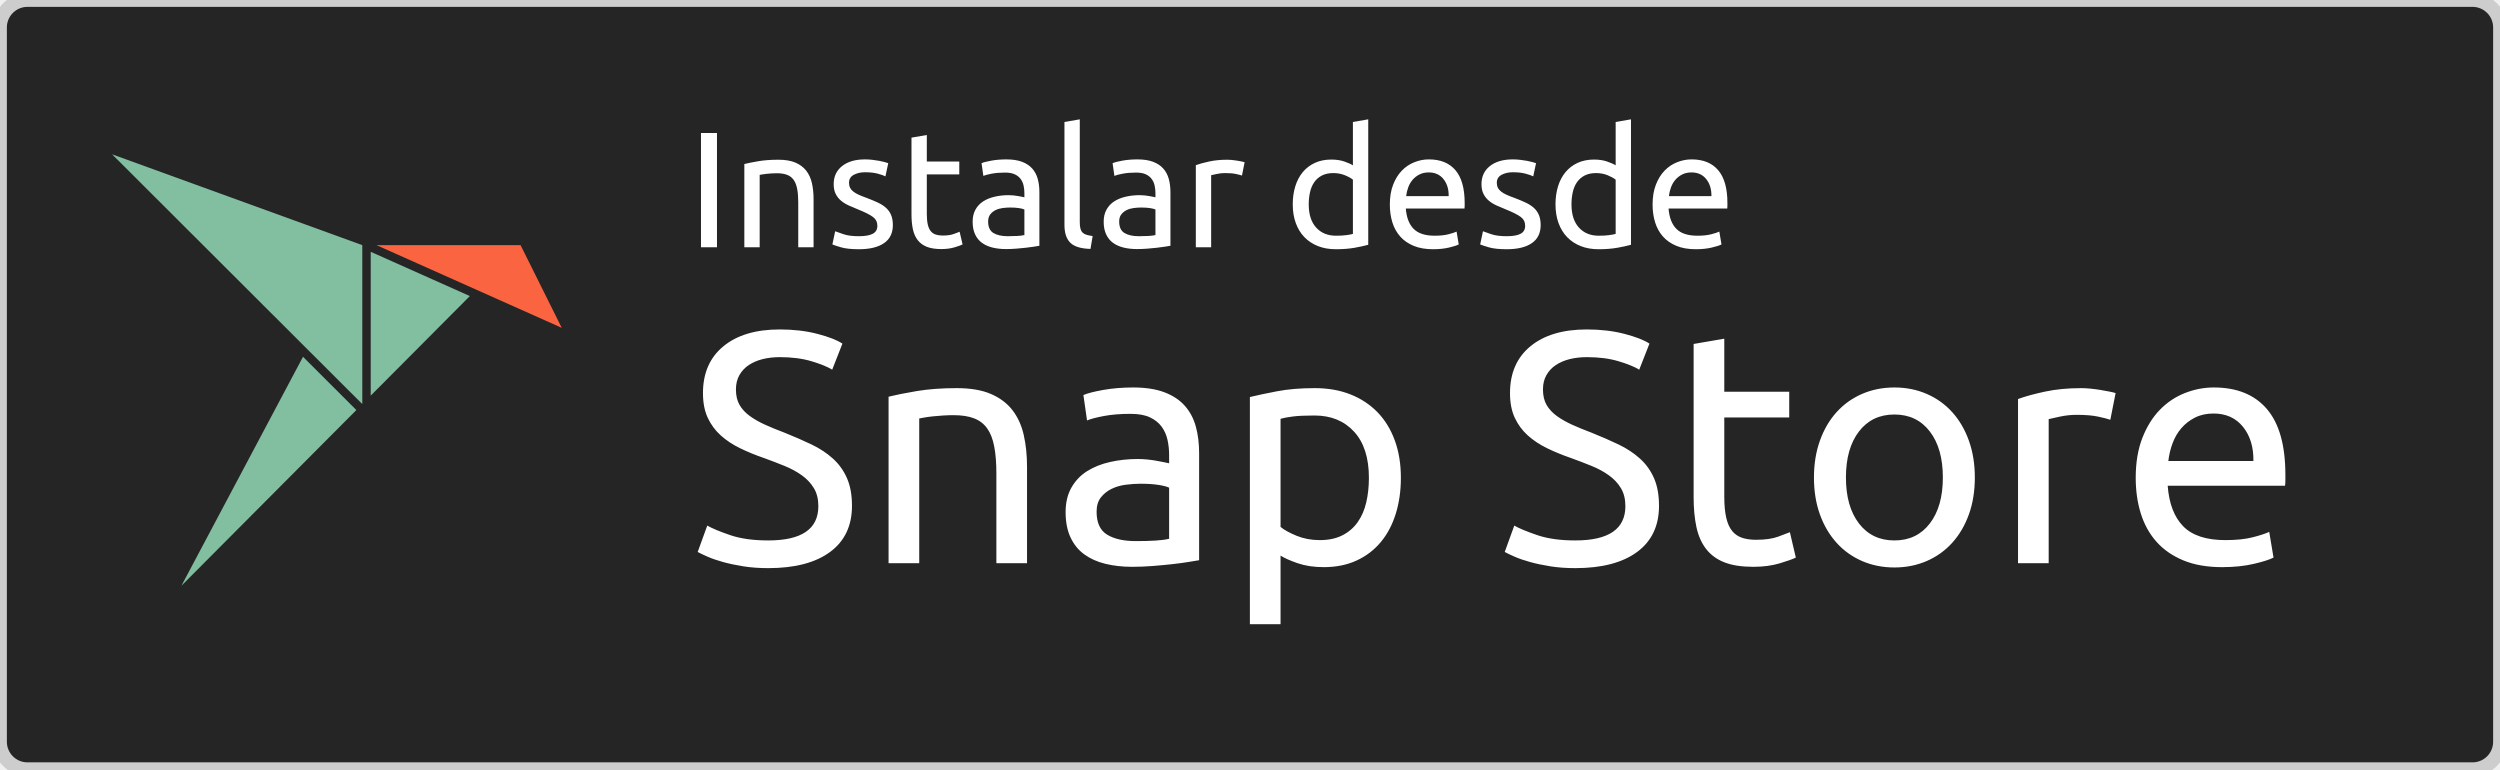
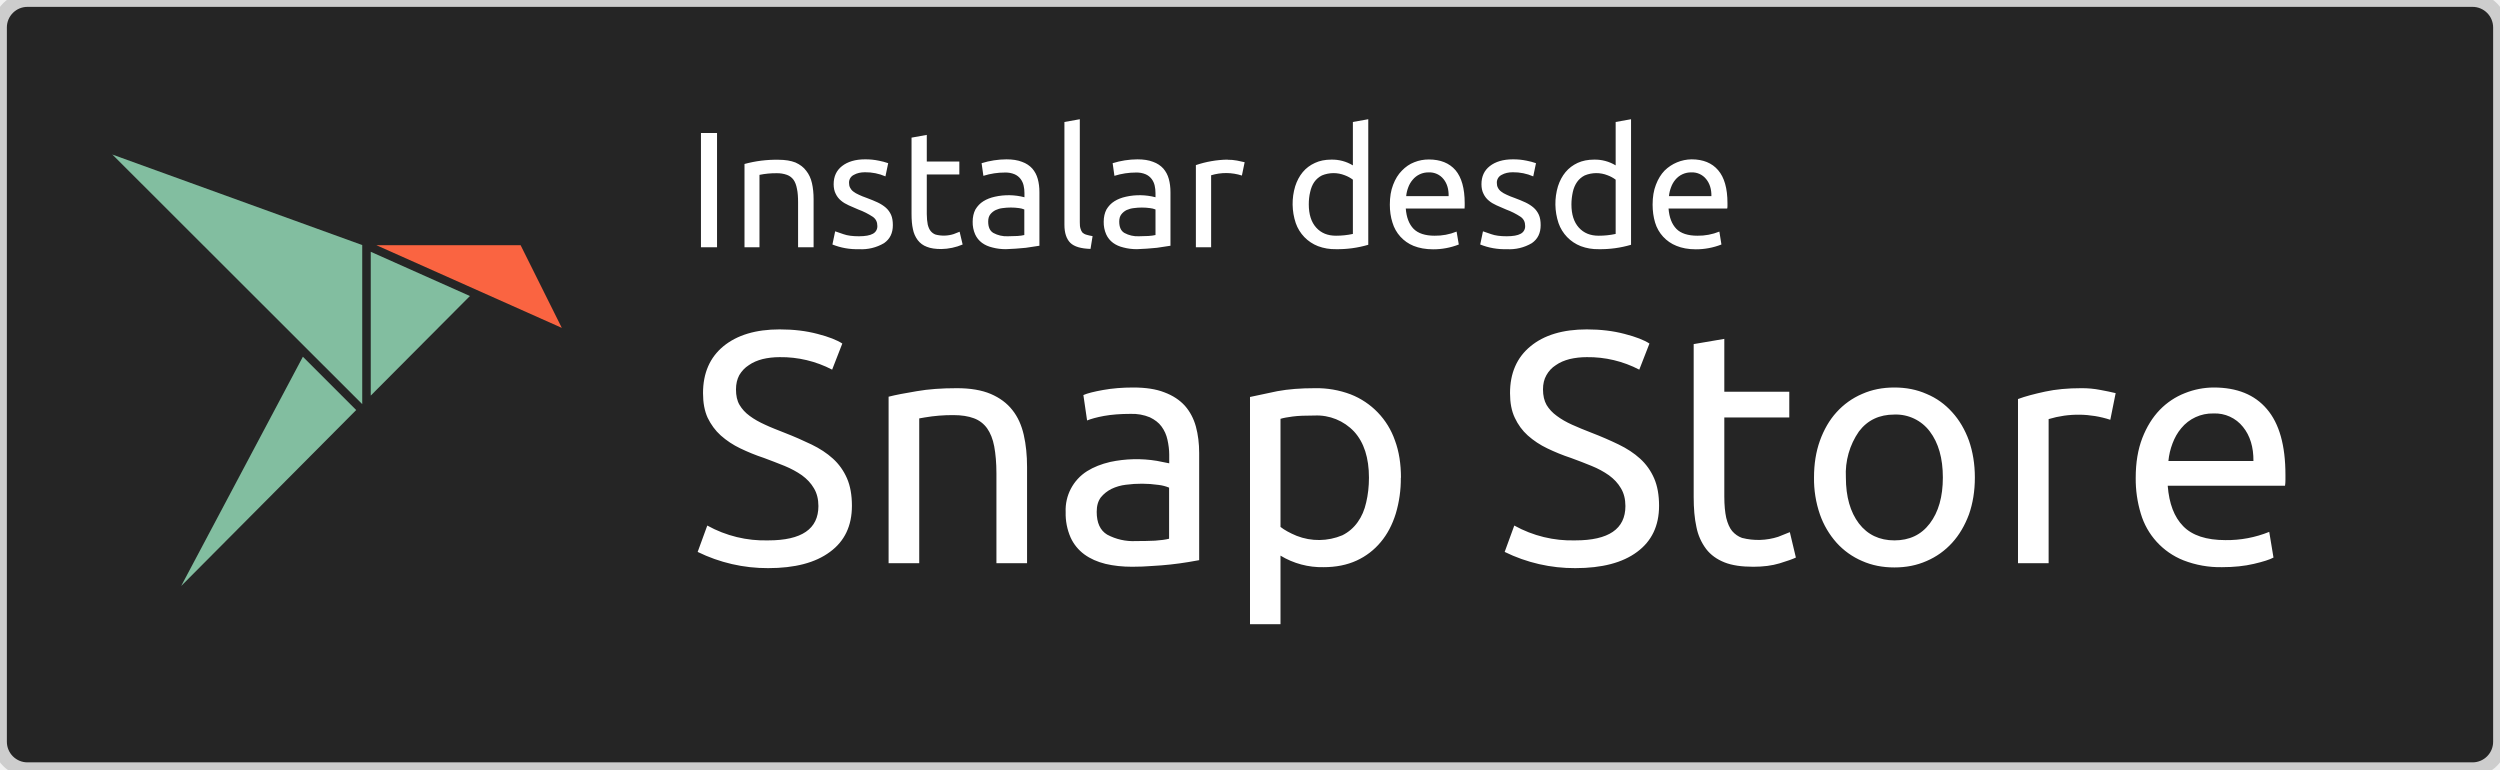
- <svg xmlns="http://www.w3.org/2000/svg" width="182px" height="56px" viewBox="0 0 182 56" version="1.1">
-   <g id="[ES]-snap-store-black-uneditable" stroke="none" stroke-width="1" fill="none" fill-rule="evenodd">
-     <rect id="Rectangle-path" stroke="#CDCDCD" fill="#252525" x="0" y="0" width="182" height="56" rx="2" />
-     <g id="logo" transform="translate(8, 11)" fill-rule="nonzero">
-       <path d="M18.988,17.802 L18.988,7.331 L26.205,10.553 L18.988,17.802 Z M5.208,31.641 L14.059,14.974 L17.942,18.852 L5.208,31.641 Z M0.16,0.233 L18.375,6.846 L18.375,18.417 L0.16,0.233 Z" id="body" fill="#82BEA0" />
-       <polygon id="head" fill="#FA6441" points="29.897 6.845 19.406 6.845 32.894 12.866" />
+ <svg xmlns="http://www.w3.org/2000/svg" width="182" height="56">
+   <g fill="none" fill-rule="evenodd">
+     <rect stroke="#CDCDCD" fill="#252525" width="182" height="56" rx="2" />
+     <g fill-rule="nonzero">
+       <path d="M26.99 28.8V18.33l7.22 3.22-7.22 7.25zM13.2 42.64l8.85-16.67 3.88 3.88-12.73 12.8zm-5.05-31.4l18.22 6.6v11.58L8.16 11.23z" fill="#82BEA0" />
+       <path fill="#FA6441" d="M37.9 17.85H27.4l13.5 6.02z" />
    </g>
-     <path d="M51.032,9.684 L52.196,9.684 L52.196,18 L51.032,18 L51.032,9.684 Z M54.188,11.94 C54.444,11.876 54.784,11.808 55.208,11.736 C55.632,11.664 56.12,11.628 56.672,11.628 C57.168,11.628 57.58,11.698 57.908,11.838 C58.236,11.978 58.498,12.174 58.694,12.426 C58.89,12.678 59.028,12.98 59.108,13.332 C59.188,13.684 59.228,14.072 59.228,14.496 L59.228,18 L58.112,18 L58.112,14.736 C58.112,14.352 58.086,14.024 58.034,13.752 C57.982,13.48 57.896,13.26 57.776,13.092 C57.656,12.924 57.496,12.802 57.296,12.726 C57.096,12.65 56.848,12.612 56.552,12.612 C56.432,12.612 56.308,12.616 56.18,12.624 C56.052,12.632 55.93,12.642 55.814,12.654 C55.698,12.666 55.594,12.68 55.502,12.696 C55.41,12.712 55.344,12.724 55.304,12.732 L55.304,18 L54.188,18 L54.188,11.94 Z M62.528,17.196 C62.984,17.196 63.322,17.136 63.542,17.016 C63.762,16.896 63.872,16.704 63.872,16.44 C63.872,16.168 63.764,15.952 63.548,15.792 C63.332,15.632 62.976,15.452 62.48,15.252 C62.24,15.156 62.01,15.058 61.79,14.958 C61.57,14.858 61.38,14.74 61.22,14.604 C61.06,14.468 60.932,14.304 60.836,14.112 C60.74,13.92 60.692,13.684 60.692,13.404 C60.692,12.852 60.896,12.414 61.304,12.09 C61.712,11.766 62.268,11.604 62.972,11.604 C63.148,11.604 63.324,11.614 63.5,11.634 C63.676,11.654 63.84,11.678 63.992,11.706 C64.144,11.734 64.278,11.764 64.394,11.796 C64.51,11.828 64.6,11.856 64.664,11.88 L64.46,12.84 C64.34,12.776 64.152,12.71 63.896,12.642 C63.64,12.574 63.332,12.54 62.972,12.54 C62.66,12.54 62.388,12.602 62.156,12.726 C61.924,12.85 61.808,13.044 61.808,13.308 C61.808,13.444 61.834,13.564 61.886,13.668 C61.938,13.772 62.018,13.866 62.126,13.95 C62.234,14.034 62.368,14.112 62.528,14.184 C62.688,14.256 62.88,14.332 63.104,14.412 C63.4,14.524 63.664,14.634 63.896,14.742 C64.128,14.85 64.326,14.976 64.49,15.12 C64.654,15.264 64.78,15.438 64.868,15.642 C64.956,15.846 65,16.096 65,16.392 C65,16.968 64.786,17.404 64.358,17.7 C63.93,17.996 63.32,18.144 62.528,18.144 C61.976,18.144 61.544,18.098 61.232,18.006 C60.92,17.914 60.708,17.844 60.596,17.796 L60.8,16.836 C60.928,16.884 61.132,16.956 61.412,17.052 C61.692,17.148 62.064,17.196 62.528,17.196 Z M67.472,11.76 L69.836,11.76 L69.836,12.696 L67.472,12.696 L67.472,15.576 C67.472,15.888 67.496,16.146 67.544,16.35 C67.592,16.554 67.664,16.714 67.76,16.83 C67.856,16.946 67.976,17.028 68.12,17.076 C68.264,17.124 68.432,17.148 68.624,17.148 C68.96,17.148 69.23,17.11 69.434,17.034 C69.638,16.958 69.78,16.904 69.86,16.872 L70.076,17.796 C69.964,17.852 69.768,17.922 69.488,18.006 C69.208,18.09 68.888,18.132 68.528,18.132 C68.104,18.132 67.754,18.078 67.478,17.97 C67.202,17.862 66.98,17.7 66.812,17.484 C66.644,17.268 66.526,17.002 66.458,16.686 C66.39,16.37 66.356,16.004 66.356,15.588 L66.356,10.02 L67.472,9.828 L67.472,11.76 Z M73.364,17.196 C73.628,17.196 73.862,17.19 74.066,17.178 C74.27,17.166 74.44,17.144 74.576,17.112 L74.576,15.252 C74.496,15.212 74.366,15.178 74.186,15.15 C74.006,15.122 73.788,15.108 73.532,15.108 C73.364,15.108 73.186,15.12 72.998,15.144 C72.81,15.168 72.638,15.218 72.482,15.294 C72.326,15.37 72.196,15.474 72.092,15.606 C71.988,15.738 71.936,15.912 71.936,16.128 C71.936,16.528 72.064,16.806 72.32,16.962 C72.576,17.118 72.924,17.196 73.364,17.196 Z M73.268,11.604 C73.716,11.604 74.094,11.662 74.402,11.778 C74.71,11.894 74.958,12.058 75.146,12.27 C75.334,12.482 75.468,12.734 75.548,13.026 C75.628,13.318 75.668,13.64 75.668,13.992 L75.668,17.892 C75.572,17.908 75.438,17.93 75.266,17.958 C75.094,17.986 74.9,18.012 74.684,18.036 C74.468,18.06 74.234,18.082 73.982,18.102 C73.73,18.122 73.48,18.132 73.232,18.132 C72.88,18.132 72.556,18.096 72.26,18.024 C71.964,17.952 71.708,17.838 71.492,17.682 C71.276,17.526 71.108,17.32 70.988,17.064 C70.868,16.808 70.808,16.5 70.808,16.14 C70.808,15.796 70.878,15.5 71.018,15.252 C71.158,15.004 71.348,14.804 71.588,14.652 C71.828,14.5 72.108,14.388 72.428,14.316 C72.748,14.244 73.084,14.208 73.436,14.208 C73.548,14.208 73.664,14.214 73.784,14.226 C73.904,14.238 74.018,14.254 74.126,14.274 C74.234,14.294 74.328,14.312 74.408,14.328 C74.488,14.344 74.544,14.356 74.576,14.364 L74.576,14.052 C74.576,13.868 74.556,13.686 74.516,13.506 C74.476,13.326 74.404,13.166 74.3,13.026 C74.196,12.886 74.054,12.774 73.874,12.69 C73.694,12.606 73.46,12.564 73.172,12.564 C72.804,12.564 72.482,12.59 72.206,12.642 C71.93,12.694 71.724,12.748 71.588,12.804 L71.456,11.88 C71.6,11.816 71.84,11.754 72.176,11.694 C72.512,11.634 72.876,11.604 73.268,11.604 Z M79.388,18.12 C78.7,18.104 78.212,17.956 77.924,17.676 C77.636,17.396 77.492,16.96 77.492,16.368 L77.492,8.88 L78.608,8.688 L78.608,16.188 C78.608,16.372 78.624,16.524 78.656,16.644 C78.688,16.764 78.74,16.86 78.812,16.932 C78.884,17.004 78.98,17.058 79.1,17.094 C79.22,17.13 79.368,17.16 79.544,17.184 L79.388,18.12 Z M82.904,17.196 C83.168,17.196 83.402,17.19 83.606,17.178 C83.81,17.166 83.98,17.144 84.116,17.112 L84.116,15.252 C84.036,15.212 83.906,15.178 83.726,15.15 C83.546,15.122 83.328,15.108 83.072,15.108 C82.904,15.108 82.726,15.12 82.538,15.144 C82.35,15.168 82.178,15.218 82.022,15.294 C81.866,15.37 81.736,15.474 81.632,15.606 C81.528,15.738 81.476,15.912 81.476,16.128 C81.476,16.528 81.604,16.806 81.86,16.962 C82.116,17.118 82.464,17.196 82.904,17.196 Z M82.808,11.604 C83.256,11.604 83.634,11.662 83.942,11.778 C84.25,11.894 84.498,12.058 84.686,12.27 C84.874,12.482 85.008,12.734 85.088,13.026 C85.168,13.318 85.208,13.64 85.208,13.992 L85.208,17.892 C85.112,17.908 84.978,17.93 84.806,17.958 C84.634,17.986 84.44,18.012 84.224,18.036 C84.008,18.06 83.774,18.082 83.522,18.102 C83.27,18.122 83.02,18.132 82.772,18.132 C82.42,18.132 82.096,18.096 81.8,18.024 C81.504,17.952 81.248,17.838 81.032,17.682 C80.816,17.526 80.648,17.32 80.528,17.064 C80.408,16.808 80.348,16.5 80.348,16.14 C80.348,15.796 80.418,15.5 80.558,15.252 C80.698,15.004 80.888,14.804 81.128,14.652 C81.368,14.5 81.648,14.388 81.968,14.316 C82.288,14.244 82.624,14.208 82.976,14.208 C83.088,14.208 83.204,14.214 83.324,14.226 C83.444,14.238 83.558,14.254 83.666,14.274 C83.774,14.294 83.868,14.312 83.948,14.328 C84.028,14.344 84.084,14.356 84.116,14.364 L84.116,14.052 C84.116,13.868 84.096,13.686 84.056,13.506 C84.016,13.326 83.944,13.166 83.84,13.026 C83.736,12.886 83.594,12.774 83.414,12.69 C83.234,12.606 83,12.564 82.712,12.564 C82.344,12.564 82.022,12.59 81.746,12.642 C81.47,12.694 81.264,12.748 81.128,12.804 L80.996,11.88 C81.14,11.816 81.38,11.754 81.716,11.694 C82.052,11.634 82.416,11.604 82.808,11.604 Z M89.36,11.628 C89.456,11.628 89.566,11.634 89.69,11.646 C89.814,11.658 89.936,11.674 90.056,11.694 C90.176,11.714 90.286,11.734 90.386,11.754 C90.486,11.774 90.56,11.792 90.608,11.808 L90.416,12.78 C90.328,12.748 90.182,12.71 89.978,12.666 C89.774,12.622 89.512,12.6 89.192,12.6 C88.984,12.6 88.778,12.622 88.574,12.666 C88.37,12.71 88.236,12.74 88.172,12.756 L88.172,18 L87.056,18 L87.056,12.024 C87.32,11.928 87.648,11.838 88.04,11.754 C88.432,11.67 88.872,11.628 89.36,11.628 Z M98.492,13.08 C98.356,12.968 98.16,12.86 97.904,12.756 C97.648,12.652 97.368,12.6 97.064,12.6 C96.744,12.6 96.47,12.658 96.242,12.774 C96.014,12.89 95.828,13.05 95.684,13.254 C95.54,13.458 95.436,13.7 95.372,13.98 C95.308,14.26 95.276,14.56 95.276,14.88 C95.276,15.608 95.456,16.17 95.816,16.566 C96.176,16.962 96.656,17.16 97.256,17.16 C97.56,17.16 97.814,17.146 98.018,17.118 C98.222,17.09 98.38,17.06 98.492,17.028 L98.492,13.08 Z M98.492,8.88 L99.608,8.688 L99.608,17.82 C99.352,17.892 99.024,17.964 98.624,18.036 C98.224,18.108 97.764,18.144 97.244,18.144 C96.764,18.144 96.332,18.068 95.948,17.916 C95.564,17.764 95.236,17.548 94.964,17.268 C94.692,16.988 94.482,16.646 94.334,16.242 C94.186,15.838 94.112,15.384 94.112,14.88 C94.112,14.4 94.174,13.96 94.298,13.56 C94.422,13.16 94.604,12.816 94.844,12.528 C95.084,12.24 95.378,12.016 95.726,11.856 C96.074,11.696 96.472,11.616 96.92,11.616 C97.28,11.616 97.598,11.664 97.874,11.76 C98.15,11.856 98.356,11.948 98.492,12.036 L98.492,8.88 Z M101.18,14.892 C101.18,14.34 101.26,13.858 101.42,13.446 C101.58,13.034 101.792,12.692 102.056,12.42 C102.32,12.148 102.624,11.944 102.968,11.808 C103.312,11.672 103.664,11.604 104.024,11.604 C104.864,11.604 105.508,11.866 105.956,12.39 C106.404,12.914 106.628,13.712 106.628,14.784 L106.628,14.97 C106.628,15.046 106.624,15.116 106.616,15.18 L102.344,15.18 C102.392,15.828 102.58,16.32 102.908,16.656 C103.236,16.992 103.748,17.16 104.444,17.16 C104.836,17.16 105.166,17.126 105.434,17.058 C105.702,16.99 105.904,16.924 106.04,16.86 L106.196,17.796 C106.06,17.868 105.822,17.944 105.482,18.024 C105.142,18.104 104.756,18.144 104.324,18.144 C103.78,18.144 103.31,18.062 102.914,17.898 C102.518,17.734 102.192,17.508 101.936,17.22 C101.68,16.932 101.49,16.59 101.366,16.194 C101.242,15.798 101.18,15.364 101.18,14.892 Z M105.464,14.28 C105.472,13.776 105.346,13.362 105.086,13.038 C104.826,12.714 104.468,12.552 104.012,12.552 C103.756,12.552 103.53,12.602 103.334,12.702 C103.138,12.802 102.972,12.932 102.836,13.092 C102.7,13.252 102.594,13.436 102.518,13.644 C102.442,13.852 102.392,14.064 102.368,14.28 L105.464,14.28 Z M109.688,17.196 C110.144,17.196 110.482,17.136 110.702,17.016 C110.922,16.896 111.032,16.704 111.032,16.44 C111.032,16.168 110.924,15.952 110.708,15.792 C110.492,15.632 110.136,15.452 109.64,15.252 C109.4,15.156 109.17,15.058 108.95,14.958 C108.73,14.858 108.54,14.74 108.38,14.604 C108.22,14.468 108.092,14.304 107.996,14.112 C107.9,13.92 107.852,13.684 107.852,13.404 C107.852,12.852 108.056,12.414 108.464,12.09 C108.872,11.766 109.428,11.604 110.132,11.604 C110.308,11.604 110.484,11.614 110.66,11.634 C110.836,11.654 111,11.678 111.152,11.706 C111.304,11.734 111.438,11.764 111.554,11.796 C111.67,11.828 111.76,11.856 111.824,11.88 L111.62,12.84 C111.5,12.776 111.312,12.71 111.056,12.642 C110.8,12.574 110.492,12.54 110.132,12.54 C109.82,12.54 109.548,12.602 109.316,12.726 C109.084,12.85 108.968,13.044 108.968,13.308 C108.968,13.444 108.994,13.564 109.046,13.668 C109.098,13.772 109.178,13.866 109.286,13.95 C109.394,14.034 109.528,14.112 109.688,14.184 C109.848,14.256 110.04,14.332 110.264,14.412 C110.56,14.524 110.824,14.634 111.056,14.742 C111.288,14.85 111.486,14.976 111.65,15.12 C111.814,15.264 111.94,15.438 112.028,15.642 C112.116,15.846 112.16,16.096 112.16,16.392 C112.16,16.968 111.946,17.404 111.518,17.7 C111.09,17.996 110.48,18.144 109.688,18.144 C109.136,18.144 108.704,18.098 108.392,18.006 C108.08,17.914 107.868,17.844 107.756,17.796 L107.96,16.836 C108.088,16.884 108.292,16.956 108.572,17.052 C108.852,17.148 109.224,17.196 109.688,17.196 Z M117.62,13.08 C117.484,12.968 117.288,12.86 117.032,12.756 C116.776,12.652 116.496,12.6 116.192,12.6 C115.872,12.6 115.598,12.658 115.37,12.774 C115.142,12.89 114.956,13.05 114.812,13.254 C114.668,13.458 114.564,13.7 114.5,13.98 C114.436,14.26 114.404,14.56 114.404,14.88 C114.404,15.608 114.584,16.17 114.944,16.566 C115.304,16.962 115.784,17.16 116.384,17.16 C116.688,17.16 116.942,17.146 117.146,17.118 C117.35,17.09 117.508,17.06 117.62,17.028 L117.62,13.08 Z M117.62,8.88 L118.736,8.688 L118.736,17.82 C118.48,17.892 118.152,17.964 117.752,18.036 C117.352,18.108 116.892,18.144 116.372,18.144 C115.892,18.144 115.46,18.068 115.076,17.916 C114.692,17.764 114.364,17.548 114.092,17.268 C113.82,16.988 113.61,16.646 113.462,16.242 C113.314,15.838 113.24,15.384 113.24,14.88 C113.24,14.4 113.302,13.96 113.426,13.56 C113.55,13.16 113.732,12.816 113.972,12.528 C114.212,12.24 114.506,12.016 114.854,11.856 C115.202,11.696 115.6,11.616 116.048,11.616 C116.408,11.616 116.726,11.664 117.002,11.76 C117.278,11.856 117.484,11.948 117.62,12.036 L117.62,8.88 Z M120.308,14.892 C120.308,14.34 120.388,13.858 120.548,13.446 C120.708,13.034 120.92,12.692 121.184,12.42 C121.448,12.148 121.752,11.944 122.096,11.808 C122.44,11.672 122.792,11.604 123.152,11.604 C123.992,11.604 124.636,11.866 125.084,12.39 C125.532,12.914 125.756,13.712 125.756,14.784 L125.756,14.97 C125.756,15.046 125.752,15.116 125.744,15.18 L121.472,15.18 C121.52,15.828 121.708,16.32 122.036,16.656 C122.364,16.992 122.876,17.16 123.572,17.16 C123.964,17.16 124.294,17.126 124.562,17.058 C124.83,16.99 125.032,16.924 125.168,16.86 L125.324,17.796 C125.188,17.868 124.95,17.944 124.61,18.024 C124.27,18.104 123.884,18.144 123.452,18.144 C122.908,18.144 122.438,18.062 122.042,17.898 C121.646,17.734 121.32,17.508 121.064,17.22 C120.808,16.932 120.618,16.59 120.494,16.194 C120.37,15.798 120.308,15.364 120.308,14.892 Z M124.592,14.28 C124.6,13.776 124.474,13.362 124.214,13.038 C123.954,12.714 123.596,12.552 123.14,12.552 C122.884,12.552 122.658,12.602 122.462,12.702 C122.266,12.802 122.1,12.932 121.964,13.092 C121.828,13.252 121.722,13.436 121.646,13.644 C121.57,13.852 121.52,14.064 121.496,14.28 L124.592,14.28 Z" id="Get-it-from-the" fill="#FFFFFF" />
-     <path d="M55.928,39.344 C58.36,39.344 59.576,38.512 59.576,36.848 C59.576,36.336 59.468,35.9 59.252,35.54 C59.036,35.18 58.744,34.868 58.376,34.604 C58.008,34.34 57.588,34.112 57.116,33.92 C56.644,33.728 56.144,33.536 55.616,33.344 C55.008,33.136 54.432,32.9 53.888,32.636 C53.344,32.372 52.872,32.06 52.472,31.7 C52.072,31.34 51.756,30.912 51.524,30.416 C51.292,29.92 51.176,29.32 51.176,28.616 C51.176,27.16 51.672,26.024 52.664,25.208 C53.656,24.392 55.024,23.984 56.768,23.984 C57.776,23.984 58.692,24.092 59.516,24.308 C60.34,24.524 60.944,24.76 61.328,25.016 L60.584,26.912 C60.248,26.704 59.748,26.5 59.084,26.3 C58.42,26.1 57.648,26 56.768,26 C56.32,26 55.904,26.048 55.52,26.144 C55.136,26.24 54.8,26.384 54.512,26.576 C54.224,26.768 53.996,27.012 53.828,27.308 C53.66,27.604 53.576,27.952 53.576,28.352 C53.576,28.8 53.664,29.176 53.84,29.48 C54.016,29.784 54.264,30.052 54.584,30.284 C54.904,30.516 55.276,30.728 55.7,30.92 C56.124,31.112 56.592,31.304 57.104,31.496 C57.824,31.784 58.484,32.072 59.084,32.36 C59.684,32.648 60.204,32.992 60.644,33.392 C61.084,33.792 61.424,34.268 61.664,34.82 C61.904,35.372 62.024,36.04 62.024,36.824 C62.024,38.28 61.492,39.4 60.428,40.184 C59.364,40.968 57.864,41.36 55.928,41.36 C55.272,41.36 54.668,41.316 54.116,41.228 C53.564,41.14 53.072,41.036 52.64,40.916 C52.208,40.796 51.836,40.668 51.524,40.532 C51.212,40.396 50.968,40.28 50.792,40.184 L51.488,38.264 C51.856,38.472 52.416,38.704 53.168,38.96 C53.92,39.216 54.84,39.344 55.928,39.344 Z M64.688,28.88 C65.2,28.752 65.88,28.616 66.728,28.472 C67.576,28.328 68.552,28.256 69.656,28.256 C70.648,28.256 71.472,28.396 72.128,28.676 C72.784,28.956 73.308,29.348 73.7,29.852 C74.092,30.356 74.368,30.96 74.528,31.664 C74.688,32.368 74.768,33.144 74.768,33.992 L74.768,41 L72.536,41 L72.536,34.472 C72.536,33.704 72.484,33.048 72.38,32.504 C72.276,31.96 72.104,31.52 71.864,31.184 C71.624,30.848 71.304,30.604 70.904,30.452 C70.504,30.3 70.008,30.224 69.416,30.224 C69.176,30.224 68.928,30.232 68.672,30.248 C68.416,30.264 68.172,30.284 67.94,30.308 C67.708,30.332 67.5,30.36 67.316,30.392 C67.132,30.424 67,30.448 66.92,30.464 L66.92,41 L64.688,41 L64.688,28.88 Z M82.688,39.392 C83.216,39.392 83.684,39.38 84.092,39.356 C84.5,39.332 84.84,39.288 85.112,39.224 L85.112,35.504 C84.952,35.424 84.692,35.356 84.332,35.3 C83.972,35.244 83.536,35.216 83.024,35.216 C82.688,35.216 82.332,35.24 81.956,35.288 C81.58,35.336 81.236,35.436 80.924,35.588 C80.612,35.74 80.352,35.948 80.144,36.212 C79.936,36.476 79.832,36.824 79.832,37.256 C79.832,38.056 80.088,38.612 80.6,38.924 C81.112,39.236 81.808,39.392 82.688,39.392 Z M82.496,28.208 C83.392,28.208 84.148,28.324 84.764,28.556 C85.38,28.788 85.876,29.116 86.252,29.54 C86.628,29.964 86.896,30.468 87.056,31.052 C87.216,31.636 87.296,32.28 87.296,32.984 L87.296,40.784 C87.104,40.816 86.836,40.86 86.492,40.916 C86.148,40.972 85.76,41.024 85.328,41.072 C84.896,41.12 84.428,41.164 83.924,41.204 C83.42,41.244 82.92,41.264 82.424,41.264 C81.72,41.264 81.072,41.192 80.48,41.048 C79.888,40.904 79.376,40.676 78.944,40.364 C78.512,40.052 78.176,39.64 77.936,39.128 C77.696,38.616 77.576,38 77.576,37.28 C77.576,36.592 77.716,36 77.996,35.504 C78.276,35.008 78.656,34.608 79.136,34.304 C79.616,34 80.176,33.776 80.816,33.632 C81.456,33.488 82.128,33.416 82.832,33.416 C83.056,33.416 83.288,33.428 83.528,33.452 C83.768,33.476 83.996,33.508 84.212,33.548 C84.428,33.588 84.616,33.624 84.776,33.656 C84.936,33.688 85.048,33.712 85.112,33.728 L85.112,33.104 C85.112,32.736 85.072,32.372 84.992,32.012 C84.912,31.652 84.768,31.332 84.56,31.052 C84.352,30.772 84.068,30.548 83.708,30.38 C83.348,30.212 82.88,30.128 82.304,30.128 C81.568,30.128 80.924,30.18 80.372,30.284 C79.82,30.388 79.408,30.496 79.136,30.608 L78.872,28.76 C79.16,28.632 79.64,28.508 80.312,28.388 C80.984,28.268 81.712,28.208 82.496,28.208 Z M99.656,34.784 C99.656,33.328 99.296,32.208 98.576,31.424 C97.856,30.64 96.896,30.248 95.696,30.248 C95.024,30.248 94.5,30.272 94.124,30.32 C93.748,30.368 93.448,30.424 93.224,30.488 L93.224,38.36 C93.496,38.584 93.888,38.8 94.4,39.008 C94.912,39.216 95.472,39.32 96.08,39.32 C96.72,39.32 97.268,39.204 97.724,38.972 C98.18,38.74 98.552,38.42 98.84,38.012 C99.128,37.604 99.336,37.124 99.464,36.572 C99.592,36.02 99.656,35.424 99.656,34.784 Z M101.984,34.784 C101.984,35.728 101.86,36.6 101.612,37.4 C101.364,38.2 101,38.888 100.52,39.464 C100.04,40.04 99.452,40.488 98.756,40.808 C98.06,41.128 97.264,41.288 96.368,41.288 C95.648,41.288 95.012,41.192 94.46,41 C93.908,40.808 93.496,40.624 93.224,40.448 L93.224,45.44 L90.992,45.44 L90.992,28.904 C91.52,28.776 92.18,28.636 92.972,28.484 C93.764,28.332 94.68,28.256 95.72,28.256 C96.68,28.256 97.544,28.408 98.312,28.712 C99.08,29.016 99.736,29.448 100.28,30.008 C100.824,30.568 101.244,31.252 101.54,32.06 C101.836,32.868 101.984,33.776 101.984,34.784 Z M114.68,39.344 C117.112,39.344 118.328,38.512 118.328,36.848 C118.328,36.336 118.22,35.9 118.004,35.54 C117.788,35.18 117.496,34.868 117.128,34.604 C116.76,34.34 116.34,34.112 115.868,33.92 C115.396,33.728 114.896,33.536 114.368,33.344 C113.76,33.136 113.184,32.9 112.64,32.636 C112.096,32.372 111.624,32.06 111.224,31.7 C110.824,31.34 110.508,30.912 110.276,30.416 C110.044,29.92 109.928,29.32 109.928,28.616 C109.928,27.16 110.424,26.024 111.416,25.208 C112.408,24.392 113.776,23.984 115.52,23.984 C116.528,23.984 117.444,24.092 118.268,24.308 C119.092,24.524 119.696,24.76 120.08,25.016 L119.336,26.912 C119,26.704 118.5,26.5 117.836,26.3 C117.172,26.1 116.4,26 115.52,26 C115.072,26 114.656,26.048 114.272,26.144 C113.888,26.24 113.552,26.384 113.264,26.576 C112.976,26.768 112.748,27.012 112.58,27.308 C112.412,27.604 112.328,27.952 112.328,28.352 C112.328,28.8 112.416,29.176 112.592,29.48 C112.768,29.784 113.016,30.052 113.336,30.284 C113.656,30.516 114.028,30.728 114.452,30.92 C114.876,31.112 115.344,31.304 115.856,31.496 C116.576,31.784 117.236,32.072 117.836,32.36 C118.436,32.648 118.956,32.992 119.396,33.392 C119.836,33.792 120.176,34.268 120.416,34.82 C120.656,35.372 120.776,36.04 120.776,36.824 C120.776,38.28 120.244,39.4 119.18,40.184 C118.116,40.968 116.616,41.36 114.68,41.36 C114.024,41.36 113.42,41.316 112.868,41.228 C112.316,41.14 111.824,41.036 111.392,40.916 C110.96,40.796 110.588,40.668 110.276,40.532 C109.964,40.396 109.72,40.28 109.544,40.184 L110.24,38.264 C110.608,38.472 111.168,38.704 111.92,38.96 C112.672,39.216 113.592,39.344 114.68,39.344 Z M125.528,28.52 L130.256,28.52 L130.256,30.392 L125.528,30.392 L125.528,36.152 C125.528,36.776 125.576,37.292 125.672,37.7 C125.768,38.108 125.912,38.428 126.104,38.66 C126.296,38.892 126.536,39.056 126.824,39.152 C127.112,39.248 127.448,39.296 127.832,39.296 C128.504,39.296 129.044,39.22 129.452,39.068 C129.86,38.916 130.144,38.808 130.304,38.744 L130.736,40.592 C130.512,40.704 130.12,40.844 129.56,41.012 C129,41.18 128.36,41.264 127.64,41.264 C126.792,41.264 126.092,41.156 125.54,40.94 C124.988,40.724 124.544,40.4 124.208,39.968 C123.872,39.536 123.636,39.004 123.5,38.372 C123.364,37.74 123.296,37.008 123.296,36.176 L123.296,25.04 L125.528,24.656 L125.528,28.52 Z M143.768,34.76 C143.768,35.752 143.624,36.648 143.336,37.448 C143.048,38.248 142.644,38.936 142.124,39.512 C141.604,40.088 140.984,40.532 140.264,40.844 C139.544,41.156 138.76,41.312 137.912,41.312 C137.064,41.312 136.28,41.156 135.56,40.844 C134.84,40.532 134.22,40.088 133.7,39.512 C133.18,38.936 132.776,38.248 132.488,37.448 C132.2,36.648 132.056,35.752 132.056,34.76 C132.056,33.784 132.2,32.892 132.488,32.084 C132.776,31.276 133.18,30.584 133.7,30.008 C134.22,29.432 134.84,28.988 135.56,28.676 C136.28,28.364 137.064,28.208 137.912,28.208 C138.76,28.208 139.544,28.364 140.264,28.676 C140.984,28.988 141.604,29.432 142.124,30.008 C142.644,30.584 143.048,31.276 143.336,32.084 C143.624,32.892 143.768,33.784 143.768,34.76 Z M141.44,34.76 C141.44,33.352 141.124,32.236 140.492,31.412 C139.86,30.588 139,30.176 137.912,30.176 C136.824,30.176 135.964,30.588 135.332,31.412 C134.7,32.236 134.384,33.352 134.384,34.76 C134.384,36.168 134.7,37.284 135.332,38.108 C135.964,38.932 136.824,39.344 137.912,39.344 C139,39.344 139.86,38.932 140.492,38.108 C141.124,37.284 141.44,36.168 141.44,34.76 Z M151.52,28.256 C151.712,28.256 151.932,28.268 152.18,28.292 C152.428,28.316 152.672,28.348 152.912,28.388 C153.152,28.428 153.372,28.468 153.572,28.508 C153.772,28.548 153.92,28.584 154.016,28.616 L153.632,30.56 C153.456,30.496 153.164,30.42 152.756,30.332 C152.348,30.244 151.824,30.2 151.184,30.2 C150.768,30.2 150.356,30.244 149.948,30.332 C149.54,30.42 149.272,30.48 149.144,30.512 L149.144,41 L146.912,41 L146.912,29.048 C147.44,28.856 148.096,28.676 148.88,28.508 C149.664,28.34 150.544,28.256 151.52,28.256 Z M155.48,34.784 C155.48,33.68 155.64,32.716 155.96,31.892 C156.28,31.068 156.704,30.384 157.232,29.84 C157.76,29.296 158.368,28.888 159.056,28.616 C159.744,28.344 160.448,28.208 161.168,28.208 C162.848,28.208 164.136,28.732 165.032,29.78 C165.928,30.828 166.376,32.424 166.376,34.568 L166.376,34.94 C166.376,35.092 166.368,35.232 166.352,35.36 L157.808,35.36 C157.904,36.656 158.28,37.64 158.936,38.312 C159.592,38.984 160.616,39.32 162.008,39.32 C162.792,39.32 163.452,39.252 163.988,39.116 C164.524,38.98 164.928,38.848 165.2,38.72 L165.512,40.592 C165.24,40.736 164.764,40.888 164.084,41.048 C163.404,41.208 162.632,41.288 161.768,41.288 C160.68,41.288 159.74,41.124 158.948,40.796 C158.156,40.468 157.504,40.016 156.992,39.44 C156.48,38.864 156.1,38.18 155.852,37.388 C155.604,36.596 155.48,35.728 155.48,34.784 Z M164.048,33.56 C164.064,32.552 163.812,31.724 163.292,31.076 C162.772,30.428 162.056,30.104 161.144,30.104 C160.632,30.104 160.18,30.204 159.788,30.404 C159.396,30.604 159.064,30.864 158.792,31.184 C158.52,31.504 158.308,31.872 158.156,32.288 C158.004,32.704 157.904,33.128 157.856,33.56 L164.048,33.56 Z" id="Snap-Store" fill="#FFFFFF" />
+     <path d="M51.03 9.68h1.17V18h-1.17V9.68zm3.16 2.26a8.82 8.82 0 012.48-.31c.5 0 .91.07 1.24.2.33.15.59.34.78.6.2.25.34.55.42.9.08.35.12.74.12 1.17V18H58.1v-3.26c0-.39-.02-.72-.08-.99-.05-.27-.13-.49-.25-.66a1.02 1.02 0 00-.48-.36 2.1 2.1 0 00-.75-.12 5.97 5.97 0 00-1.25.12V18H54.2v-6.06zm8.34 5.26c.45 0 .8-.06 1.01-.18a.6.6 0 00.33-.58c0-.27-.1-.49-.32-.65a5.14 5.14 0 00-1.07-.54l-.69-.3c-.22-.1-.41-.21-.57-.35-.16-.13-.29-.3-.38-.49-.1-.19-.15-.43-.15-.7 0-.56.2-1 .61-1.32.41-.32.97-.49 1.67-.49a4.67 4.67 0 011.02.1 4.79 4.79 0 01.67.18l-.2.96a3.64 3.64 0 00-1.49-.3c-.31 0-.58.06-.81.19a.62.62 0 00-.35.58c0 .13.02.25.08.36.05.1.13.2.24.28.1.08.24.16.4.23.16.08.35.15.57.23.3.11.56.22.8.33.23.11.43.24.59.38.16.14.29.32.38.52.09.2.13.46.13.75 0 .58-.21 1.01-.64 1.31a3.2 3.2 0 01-1.83.44 4.78 4.78 0 01-1.93-.34l.2-.96.61.21c.28.1.65.15 1.12.15zm4.94-5.44h2.37v.94h-2.37v2.88c0 .3.03.57.07.77.05.2.12.36.22.48s.22.2.36.25a2.37 2.37 0 001.31-.04l.43-.17.22.93a4.14 4.14 0 01-1.55.33c-.43 0-.78-.05-1.05-.16-.28-.1-.5-.27-.67-.49a1.95 1.95 0 01-.35-.8c-.07-.31-.1-.68-.1-1.1v-5.56l1.11-.2v1.94zm5.9 5.44l.7-.02c.2-.01.37-.04.5-.07v-1.86a1.43 1.43 0 00-.38-.1 4.34 4.34 0 00-1.2 0c-.18.02-.35.07-.5.14a1.1 1.1 0 00-.4.32c-.1.13-.15.3-.15.52 0 .4.12.68.38.83a2 2 0 001.04.24zm-.1-5.6c.45 0 .82.06 1.13.18.31.11.56.28.75.49.18.21.32.46.4.76.08.29.12.61.12.96v3.9a115 115 0 01-.99.15 22.5 22.5 0 01-1.45.1c-.35 0-.67-.04-.97-.12-.3-.07-.55-.18-.77-.34a1.57 1.57 0 01-.5-.62 2.16 2.16 0 01-.18-.92c0-.34.07-.64.2-.89.15-.25.34-.45.58-.6.24-.15.52-.26.84-.33a4.58 4.58 0 012.15.04v-.3c0-.2-.02-.37-.06-.55a1.25 1.25 0 00-.22-.48 1.1 1.1 0 00-.43-.34 1.67 1.67 0 00-.7-.13 5.27 5.27 0 00-1.58.24l-.13-.92a6.22 6.22 0 011.81-.28zm6.12 6.52c-.69-.02-1.18-.16-1.47-.44-.28-.28-.43-.72-.43-1.31V8.88l1.12-.2v7.5c0 .2.01.34.05.46.03.12.08.22.15.3.07.06.17.12.29.15.12.04.27.07.44.1l-.15.93zm3.51-.92l.7-.02c.21-.01.38-.04.52-.07v-1.86a1.43 1.43 0 00-.4-.1 4.34 4.34 0 00-1.18 0c-.19.02-.36.07-.52.14a1.1 1.1 0 00-.39.32c-.1.13-.15.3-.15.52 0 .4.12.68.38.83a2 2 0 001.04.24zm-.1-5.6c.46 0 .83.06 1.14.18.31.11.56.28.75.49.18.21.32.46.4.76.08.29.12.61.12.96v3.9a115 115 0 01-.99.15 22.5 22.5 0 01-1.45.1c-.35 0-.67-.04-.97-.12-.3-.07-.55-.18-.77-.34a1.57 1.57 0 01-.5-.62 2.16 2.16 0 01-.18-.92c0-.34.07-.64.2-.89.15-.25.34-.45.58-.6.24-.15.52-.26.84-.33a4.58 4.58 0 012.15.04v-.3c0-.2-.02-.37-.06-.55a1.25 1.25 0 00-.22-.48 1.1 1.1 0 00-.43-.34 1.67 1.67 0 00-.7-.13 5.27 5.27 0 00-1.58.24l-.13-.92a6.22 6.22 0 011.81-.28zm6.56.03a3.47 3.47 0 01.7.06 10.46 10.46 0 01.55.12l-.2.97a3.74 3.74 0 00-2.24-.02V18h-1.11v-5.98a7.59 7.59 0 012.3-.4zm9.13 1.45a2.3 2.3 0 00-.59-.32 2.21 2.21 0 00-1.66.01 1.5 1.5 0 00-.56.48c-.14.2-.24.45-.3.73-.07.28-.1.58-.1.9 0 .73.18 1.29.54 1.69.36.4.84.59 1.44.59a5.75 5.75 0 001.23-.13v-3.95zm0-4.2l1.12-.2v9.14a7.86 7.86 0 01-2.36.32 3.5 3.5 0 01-1.3-.22 2.78 2.78 0 01-1.62-1.68 4.44 4.44 0 01-.04-2.68c.13-.4.31-.74.55-1.03.24-.29.54-.51.89-.67.34-.16.74-.24 1.19-.24a2.9 2.9 0 011.57.42V8.88zm2.69 6.01c0-.55.08-1.03.24-1.44.16-.42.37-.76.64-1.03.26-.27.56-.48.9-.61.35-.14.7-.2 1.06-.2.84 0 1.49.26 1.94.78.44.52.67 1.32.67 2.4v.18l-.01.21h-4.28c.05.65.24 1.14.57 1.48.33.33.84.5 1.53.5a4.1 4.1 0 001.6-.3l.16.94a5.08 5.08 0 01-1.87.35c-.55 0-1.02-.09-1.42-.25a2.63 2.63 0 01-1.54-1.7c-.13-.4-.19-.84-.19-1.3zm4.28-.61c.01-.5-.11-.92-.37-1.24a1.3 1.3 0 00-1.08-.49 1.47 1.47 0 00-1.17.54 1.8 1.8 0 00-.32.55c-.08.21-.13.42-.15.64h3.1zm4.23 2.92c.45 0 .8-.06 1.01-.18a.6.6 0 00.33-.58c0-.27-.1-.49-.32-.65a5.14 5.14 0 00-1.07-.54l-.69-.3c-.22-.1-.41-.21-.57-.35-.16-.13-.29-.3-.38-.49-.1-.19-.15-.43-.15-.7 0-.56.2-1 .61-1.32.41-.32.97-.49 1.67-.49a4.67 4.67 0 011.02.1 4.79 4.79 0 01.67.18l-.2.96a3.64 3.64 0 00-1.49-.3c-.31 0-.58.06-.81.19a.62.62 0 00-.35.58c0 .13.02.25.08.36.05.1.13.2.24.28.1.08.24.16.4.23.16.08.35.15.57.23.3.11.56.22.8.33.23.11.43.24.59.38.16.14.29.32.38.52.09.2.13.46.13.75 0 .58-.21 1.01-.64 1.31a3.2 3.2 0 01-1.83.44 4.78 4.78 0 01-1.93-.34l.2-.96.61.21c.28.1.65.15 1.12.15zm7.93-4.12a2.3 2.3 0 00-.59-.32 2.21 2.21 0 00-1.66.01 1.5 1.5 0 00-.56.48c-.14.2-.25.45-.31.73-.06.28-.1.58-.1.9 0 .73.18 1.29.54 1.69.36.4.84.59 1.44.59a5.75 5.75 0 001.24-.13v-3.95zm0-4.2l1.12-.2v9.14a7.86 7.86 0 01-2.36.32 3.5 3.5 0 01-1.3-.22 2.78 2.78 0 01-1.62-1.68 4.44 4.44 0 01-.04-2.68c.13-.4.31-.74.55-1.03.24-.29.54-.51.88-.67.35-.16.75-.24 1.2-.24a2.9 2.9 0 011.57.42V8.88zm2.69 6.01c0-.55.08-1.03.24-1.44.16-.42.37-.76.63-1.03a2.85 2.85 0 011.97-.82c.84 0 1.49.27 1.93.79.45.52.68 1.32.68 2.4v.18c0 .08 0 .15-.02.21h-4.27c.05.65.24 1.14.57 1.48.32.33.84.5 1.53.5a4.1 4.1 0 001.6-.3l.15.94a5.08 5.08 0 01-1.87.35c-.54 0-1.01-.09-1.4-.25a2.63 2.63 0 01-1.56-1.7c-.12-.4-.18-.84-.18-1.3zm4.28-.61c.01-.5-.12-.92-.38-1.24a1.3 1.3 0 00-1.07-.49 1.47 1.47 0 00-1.18.54 1.8 1.8 0 00-.31.55c-.08.21-.13.42-.15.64h3.1zM55.93 39.34c2.43 0 3.65-.83 3.65-2.5 0-.5-.11-.94-.33-1.3-.21-.36-.5-.67-.87-.94-.37-.26-.8-.49-1.26-.68-.48-.2-.98-.38-1.5-.58-.61-.2-1.19-.44-1.73-.7a6.05 6.05 0 01-1.42-.94c-.4-.36-.71-.79-.95-1.28-.23-.5-.34-1.1-.34-1.8 0-1.46.5-2.6 1.48-3.41 1-.82 2.36-1.23 4.1-1.23 1.02 0 1.93.11 2.76.33.82.21 1.42.45 1.8.7l-.74 1.9a8.05 8.05 0 00-3.82-.91c-.44 0-.86.05-1.24.14-.38.1-.72.24-1 .44-.3.19-.52.43-.7.73-.16.3-.24.64-.24 1.04 0 .45.08.83.26 1.13.18.3.42.57.74.8.32.24.7.45 1.12.64.42.2.9.38 1.4.58.72.28 1.38.57 1.98.86.6.29 1.12.63 1.56 1.03.44.4.78.88 1.02 1.43.24.55.36 1.22.36 2 0 1.46-.53 2.58-1.6 3.36-1.06.79-2.56 1.18-4.5 1.18a11.54 11.54 0 01-5.13-1.18l.7-1.92a8.63 8.63 0 004.44 1.08zm8.76-10.46c.51-.13 1.19-.26 2.04-.4.85-.15 1.82-.22 2.93-.22.99 0 1.81.14 2.47.42.65.28 1.18.67 1.57 1.17.4.5.67 1.11.83 1.81.16.7.24 1.48.24 2.33V41h-2.23v-6.53c0-.77-.06-1.42-.16-1.97-.1-.54-.28-.98-.52-1.32a2.04 2.04 0 00-.96-.73c-.4-.15-.9-.23-1.48-.23a11.93 11.93 0 00-2.1.17l-.4.07V41h-2.23V28.88zm18 10.51c.53 0 1-.01 1.4-.03.41-.03.75-.07 1.02-.14V35.5a2.86 2.86 0 00-.78-.2 8.68 8.68 0 00-2.37-.01 3.3 3.3 0 00-1.04.3c-.3.15-.57.36-.78.62-.2.27-.3.61-.3 1.05 0 .8.25 1.35.76 1.66a4 4 0 002.09.47zm-.2-11.18c.9 0 1.66.11 2.27.35.62.23 1.12.56 1.5.98.37.42.64.93.8 1.51.16.59.24 1.23.24 1.93v7.8l-.8.14a23.37 23.37 0 01-2.58.28c-.5.04-1 .06-1.5.06-.7 0-1.35-.07-1.94-.21-.6-.15-1.1-.37-1.54-.69a3.13 3.13 0 01-1-1.23 4.33 4.33 0 01-.36-1.85 3.35 3.35 0 011.56-2.98c.48-.3 1.04-.52 1.68-.67a9.16 9.16 0 013.4-.08 40.87 40.87 0 01.9.18v-.63c0-.36-.05-.73-.13-1.09a2.5 2.5 0 00-.43-.96c-.2-.28-.5-.5-.85-.67a3.34 3.34 0 00-1.4-.25c-.74 0-1.39.05-1.94.15-.55.1-.96.22-1.23.33l-.27-1.85c.29-.13.77-.25 1.44-.37.67-.12 1.4-.18 2.19-.18zm17.17 6.57c0-1.45-.36-2.57-1.08-3.36a3.72 3.72 0 00-2.88-1.17c-.68 0-1.2.02-1.58.07-.37.05-.67.1-.9.17v7.87c.28.22.67.44 1.18.65a4.42 4.42 0 003.32-.04c.46-.23.83-.55 1.12-.96.29-.4.5-.89.62-1.44.13-.55.2-1.15.2-1.79zm2.32 0a8.8 8.8 0 01-.37 2.62c-.25.8-.61 1.49-1.09 2.06a4.96 4.96 0 01-1.76 1.35c-.7.32-1.5.48-2.4.48a5.8 5.8 0 01-3.14-.84v4.99H91V28.9l1.98-.42c.8-.15 1.71-.22 2.75-.22a7 7 0 012.6.45 5.55 5.55 0 013.22 3.35c.3.8.44 1.72.44 2.72zm12.7 4.56c2.43 0 3.65-.83 3.65-2.5 0-.5-.11-.94-.33-1.3-.21-.36-.5-.67-.87-.94-.37-.26-.79-.49-1.26-.68-.47-.2-.97-.38-1.5-.58-.61-.2-1.19-.44-1.73-.7a6.05 6.05 0 01-1.42-.94c-.4-.36-.71-.79-.94-1.28-.24-.5-.35-1.1-.35-1.8 0-1.46.5-2.6 1.49-3.41.99-.82 2.36-1.23 4.1-1.23 1 0 1.92.11 2.75.33.82.21 1.43.45 1.81.7l-.74 1.9a8.05 8.05 0 00-3.82-.91c-.45 0-.86.05-1.25.14-.38.1-.72.24-1 .44-.3.19-.52.43-.69.73-.17.3-.25.64-.25 1.04 0 .45.09.83.26 1.13.18.3.43.57.75.8.32.24.69.45 1.11.64.43.2.9.38 1.4.58.73.28 1.39.57 1.99.86.6.29 1.12.63 1.56 1.03.44.4.78.88 1.02 1.43.24.55.36 1.22.36 2 0 1.46-.54 2.58-1.6 3.36-1.06.79-2.56 1.18-4.5 1.18a11.54 11.54 0 01-5.14-1.18l.7-1.92a8.63 8.63 0 004.44 1.08zm10.85-10.82h4.73v1.87h-4.73v5.76c0 .63.05 1.14.14 1.55.1.4.24.73.43.96.2.23.44.4.72.5a4.74 4.74 0 002.63-.08l.85-.34.44 1.85c-.23.11-.62.25-1.18.42-.56.17-1.2.25-1.92.25-.85 0-1.55-.1-2.1-.32s-1-.54-1.33-.97a3.9 3.9 0 01-.71-1.6c-.14-.63-.2-1.36-.2-2.2V25.05l2.23-.38v3.86zm18.24 6.24c0 1-.15 1.89-.43 2.69-.3.8-.7 1.49-1.22 2.06a5.33 5.33 0 01-1.86 1.33c-.72.32-1.5.47-2.35.47-.85 0-1.63-.15-2.35-.47a5.33 5.33 0 01-1.86-1.33 6.15 6.15 0 01-1.21-2.06 7.9 7.9 0 01-.43-2.69c0-.98.14-1.87.43-2.68.29-.8.69-1.5 1.21-2.07a5.33 5.33 0 011.86-1.33c.72-.32 1.5-.47 2.35-.47.85 0 1.63.15 2.35.47.72.3 1.34.75 1.86 1.33.52.57.93 1.27 1.22 2.07.28.81.43 1.7.43 2.68zm-2.33 0c0-1.4-.32-2.52-.95-3.35a3.08 3.08 0 00-2.58-1.23c-1.09 0-1.95.4-2.58 1.23a5.37 5.37 0 00-.95 3.35c0 1.4.32 2.52.95 3.35.63.82 1.5 1.23 2.58 1.23 1.09 0 1.95-.4 2.58-1.23.63-.83.95-1.94.95-3.35zm10.08-6.5a6.94 6.94 0 011.4.13 20.92 20.92 0 011.1.23l-.39 1.94a7.48 7.48 0 00-4.49-.05V41h-2.23V29.05c.53-.2 1.19-.37 1.97-.54.78-.17 1.66-.25 2.64-.25zm3.96 6.52c0-1.1.16-2.06.48-2.89.32-.82.74-1.5 1.27-2.05a5.16 5.16 0 011.83-1.22 5.7 5.7 0 012.1-.41c1.69 0 2.98.52 3.87 1.57.9 1.05 1.35 2.64 1.35 4.79v.37c0 .15-.01.3-.03.42h-8.54c.1 1.3.47 2.28 1.13 2.95.65.67 1.68 1.01 3.07 1.01a8.19 8.19 0 003.19-.6l.31 1.87c-.27.15-.75.3-1.43.46-.68.16-1.45.24-2.31.24a7.35 7.35 0 01-2.82-.5 5.26 5.26 0 01-3.1-3.4 8.68 8.68 0 01-.37-2.6zm8.57-1.22c.01-1-.24-1.84-.76-2.48a2.6 2.6 0 00-2.15-.98 2.94 2.94 0 00-2.35 1.08c-.27.32-.48.7-.63 1.1-.16.42-.26.85-.3 1.28h6.19z" fill="#FFF" />
  </g>
</svg>
